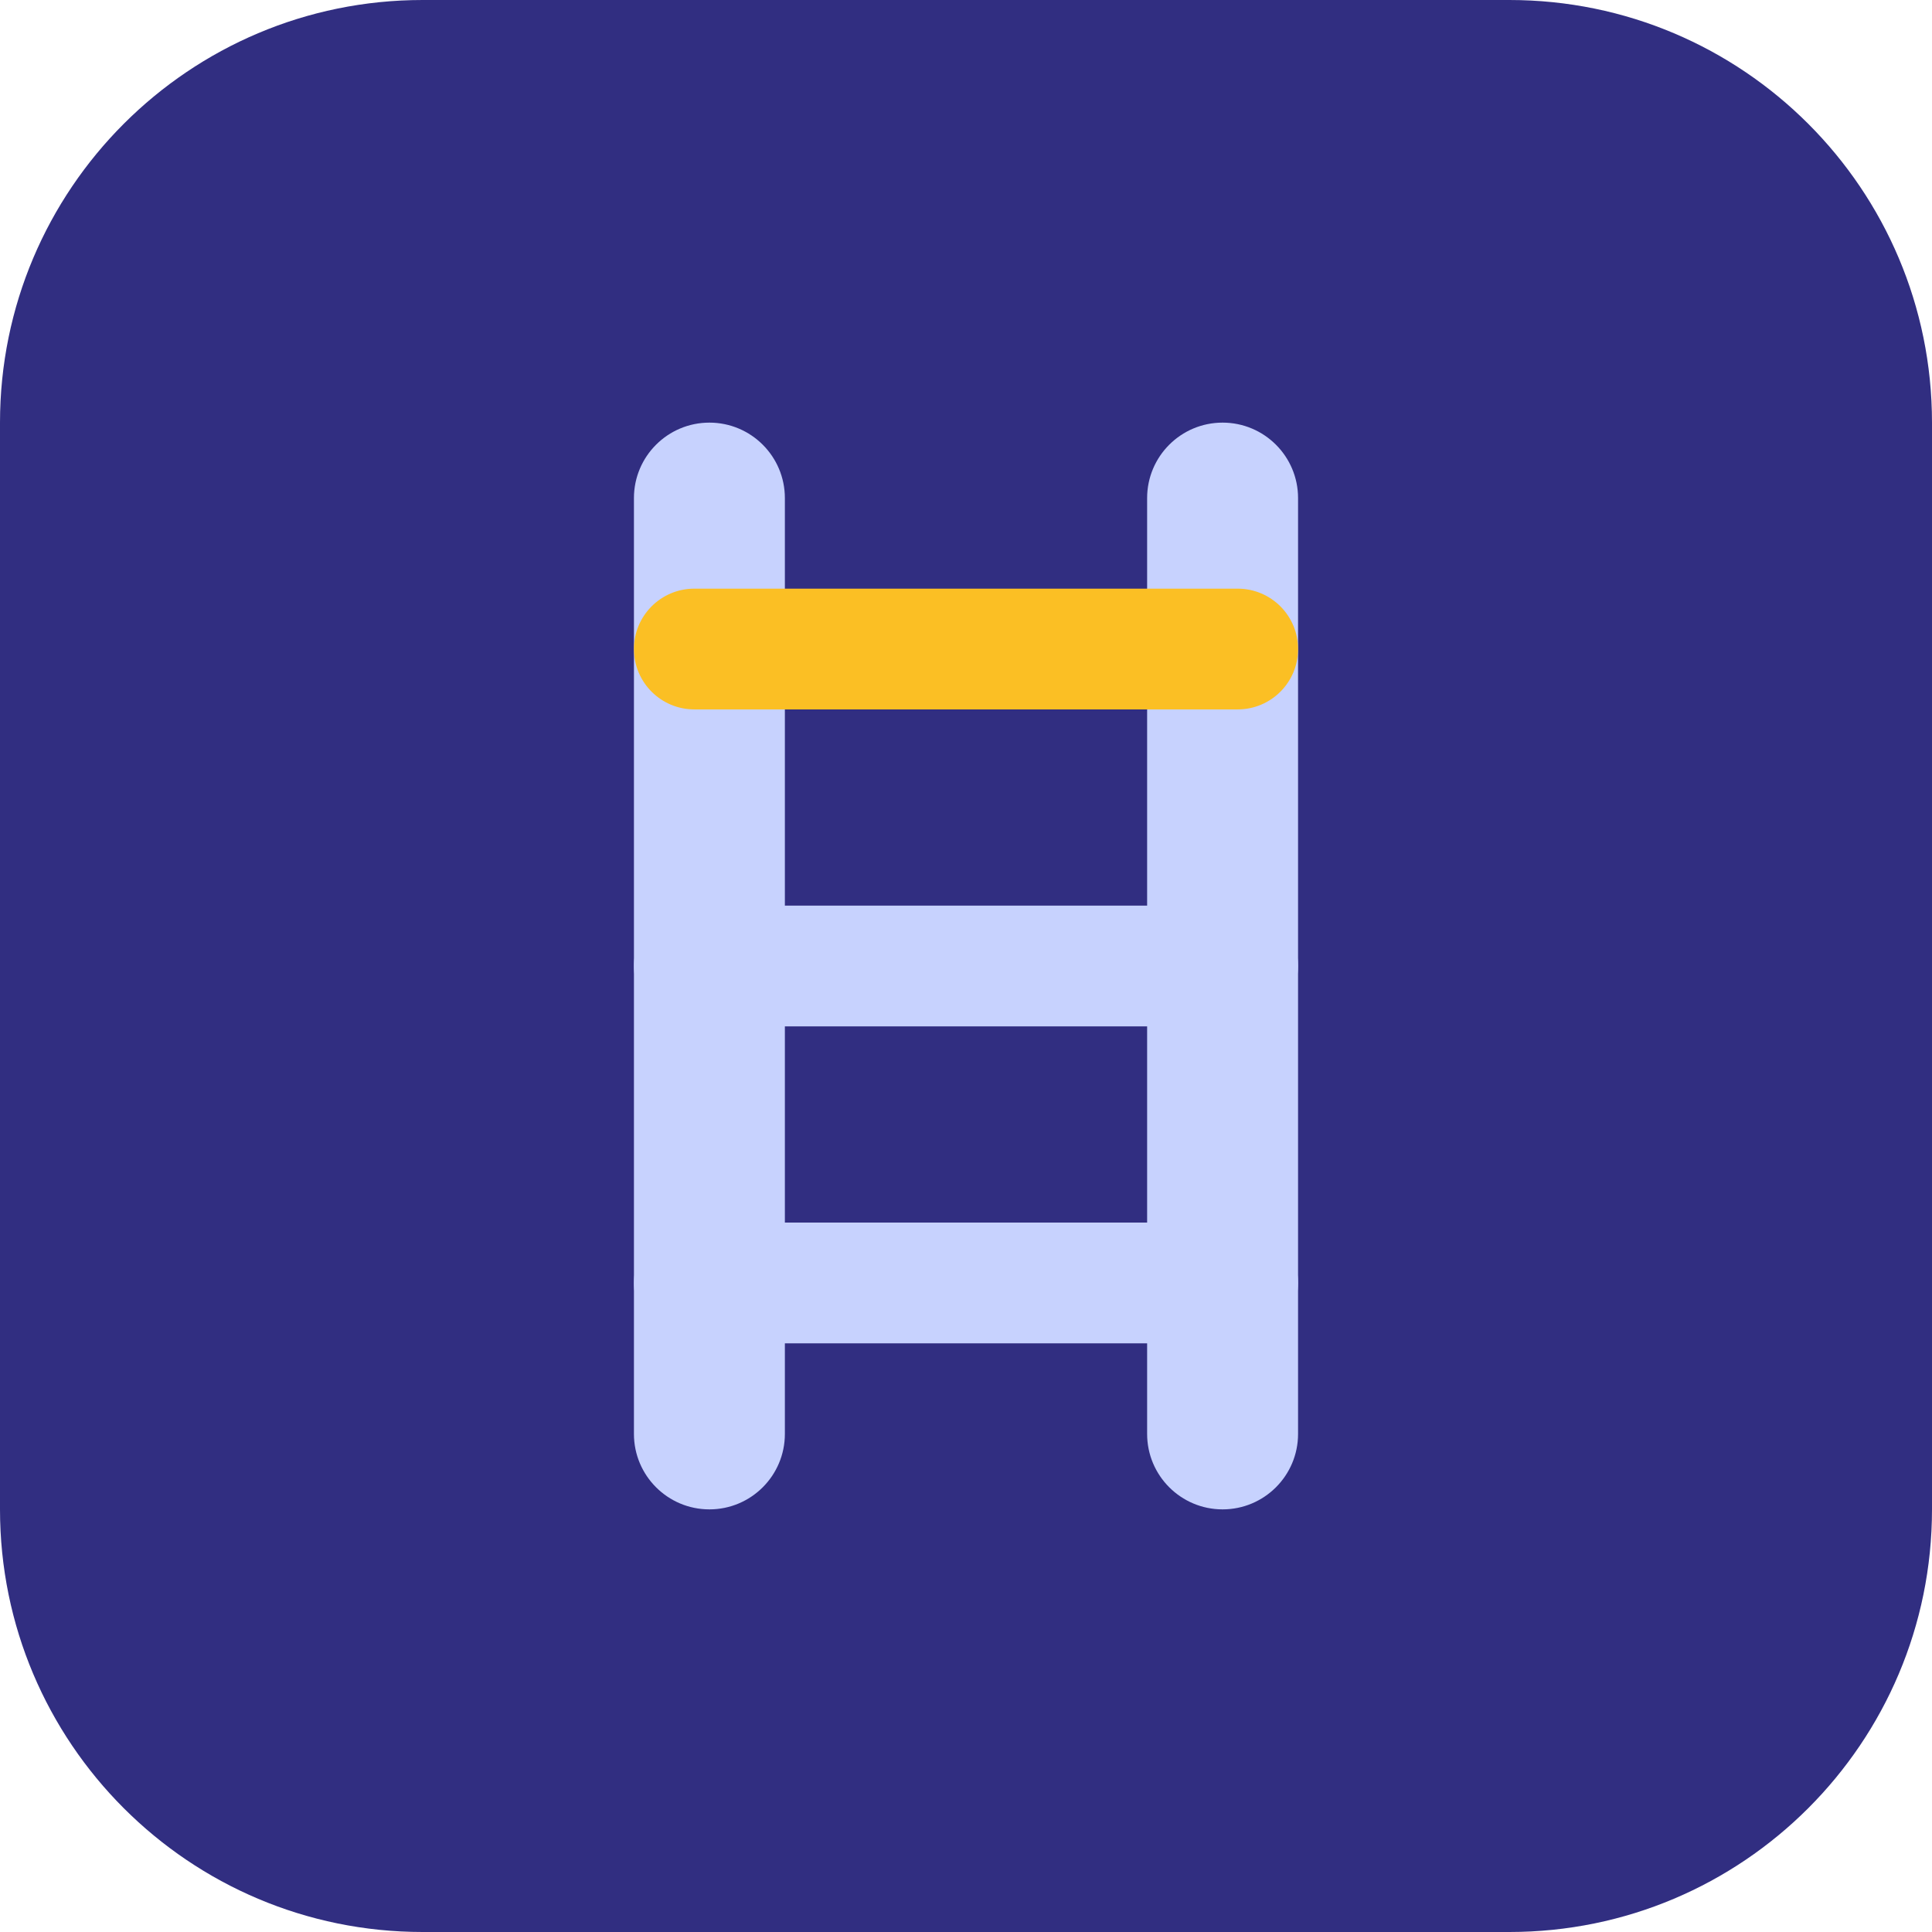
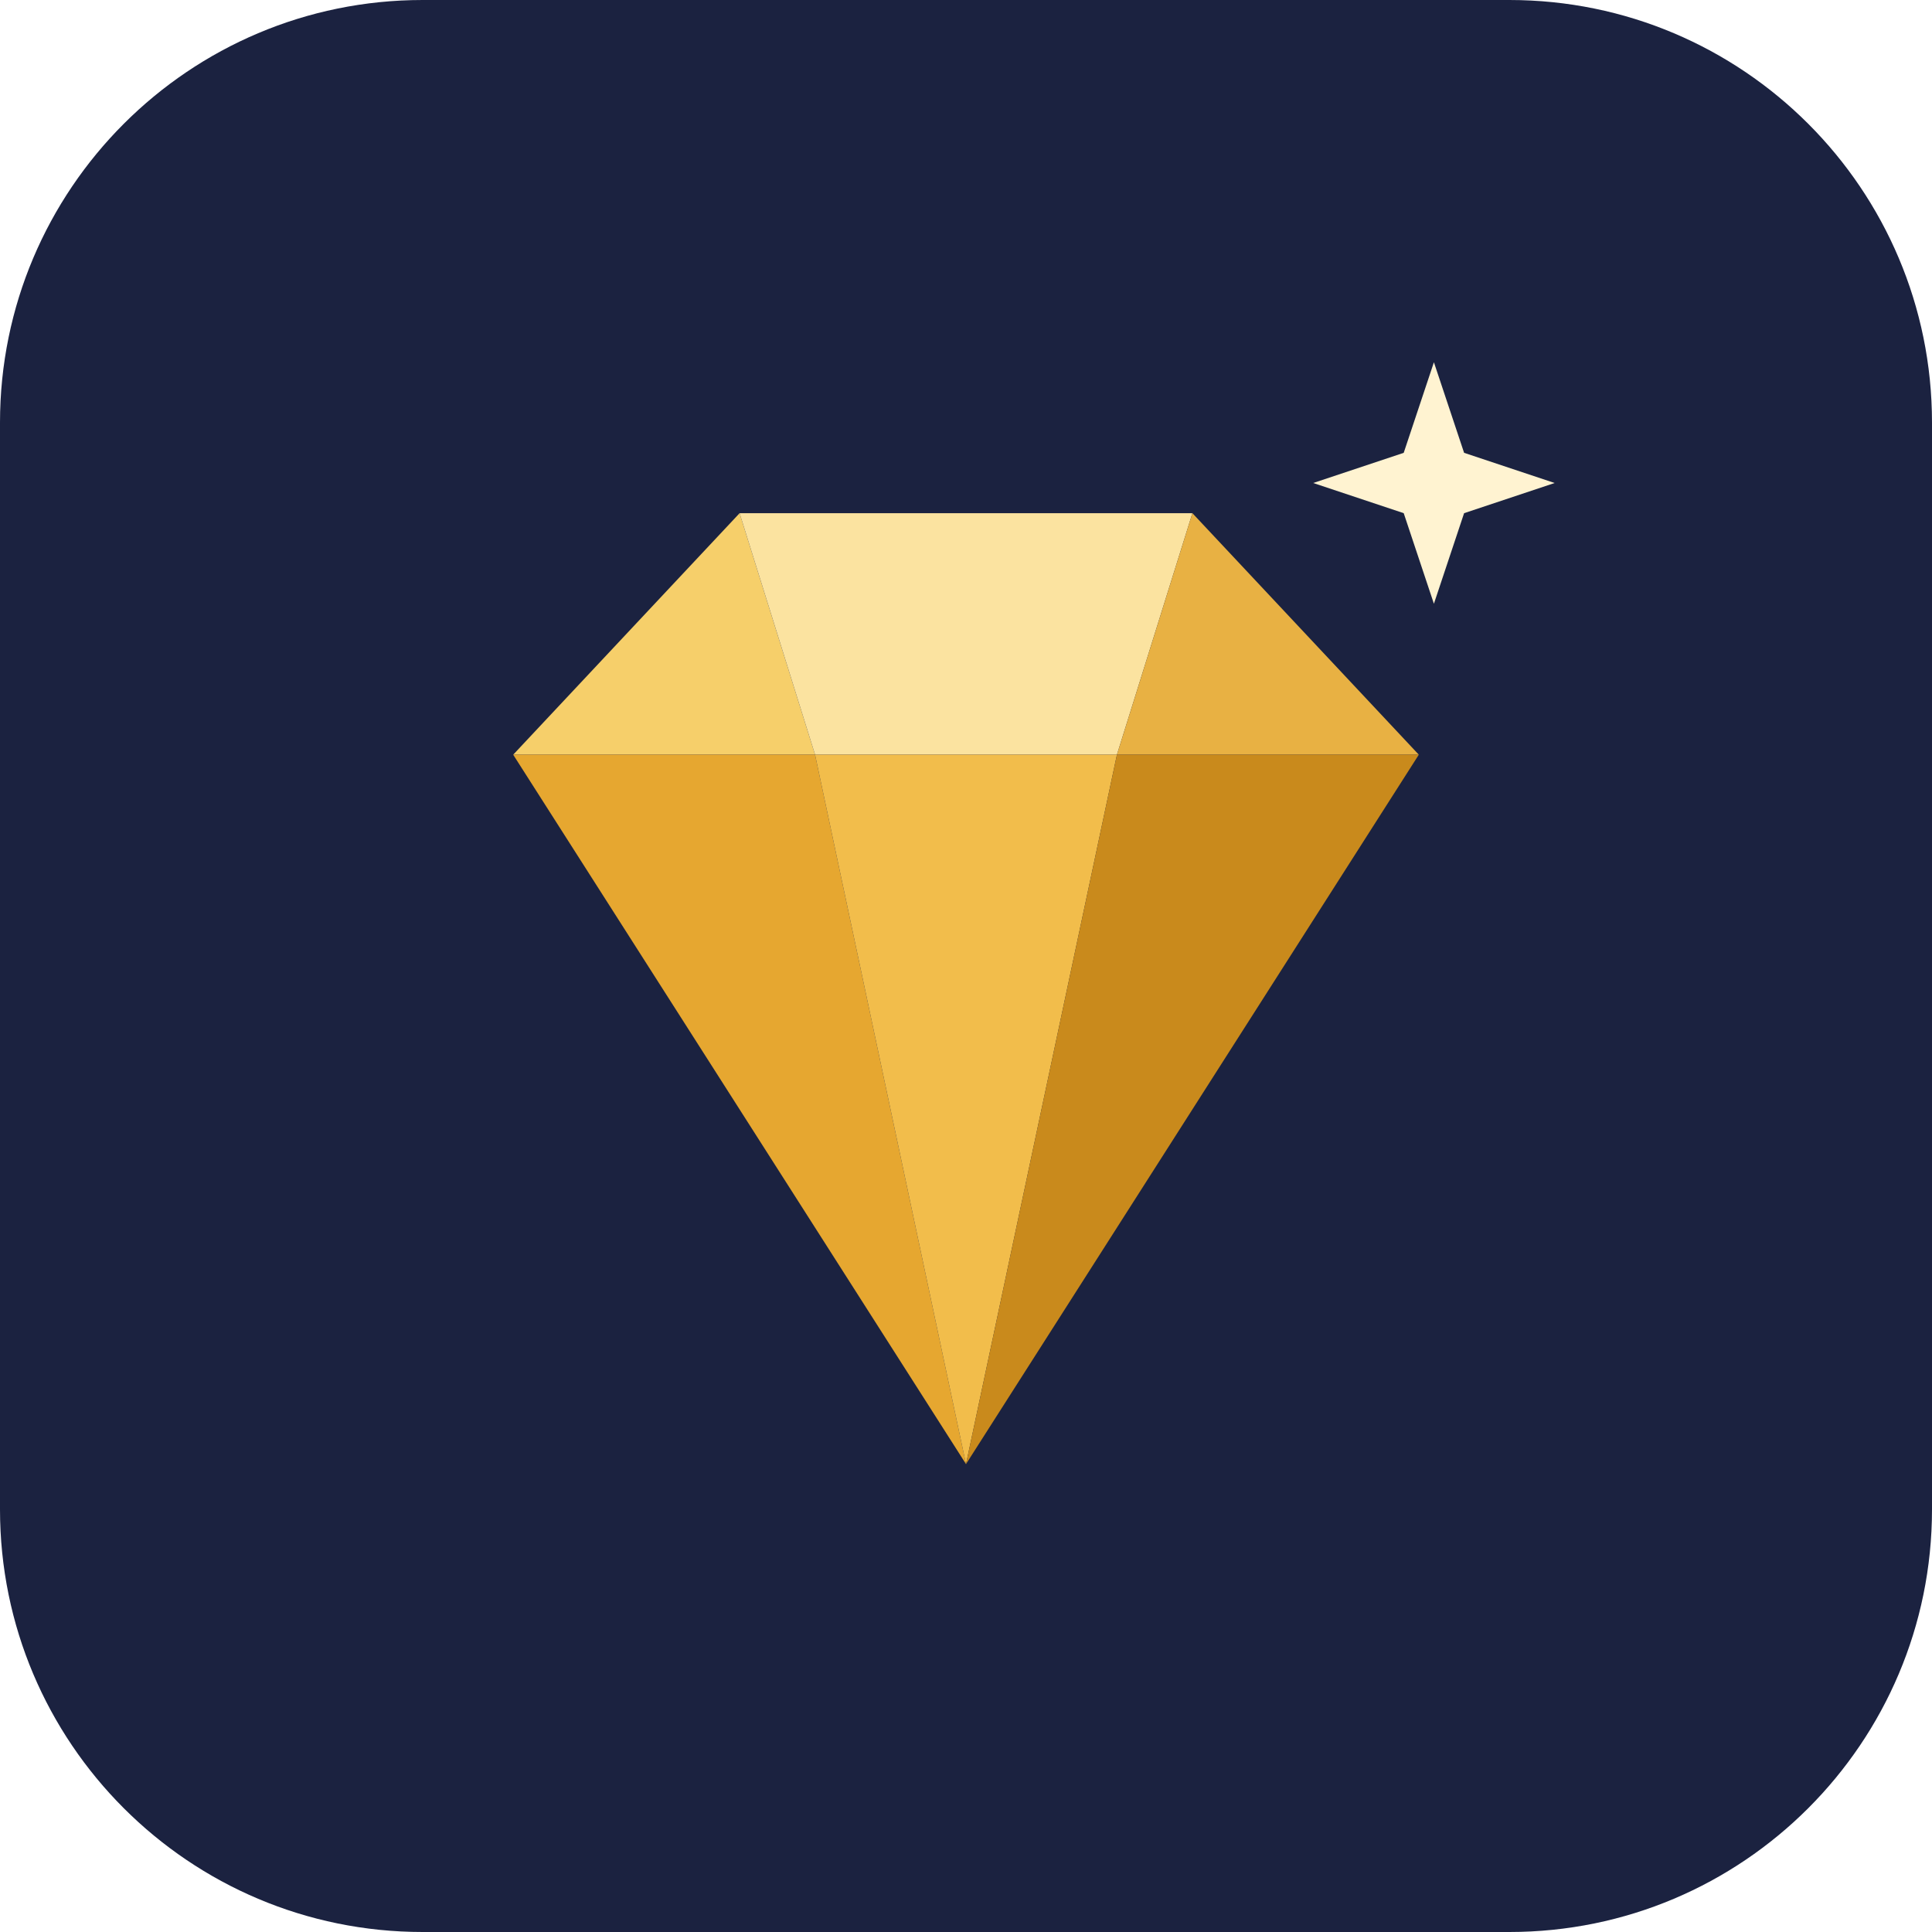
<svg xmlns="http://www.w3.org/2000/svg" viewBox="0 0 512 512">
-   <rect width="512" height="512" rx="112" fill="#312e81" />
-   <rect x="168" y="112" width="40" height="288" rx="20" fill="#c7d2fe" />
-   <rect x="304" y="112" width="40" height="288" rx="20" fill="#c7d2fe" />
-   <rect x="168" y="324" width="176" height="32" rx="16" fill="#c7d2fe" />
-   <rect x="168" y="240" width="176" height="32" rx="16" fill="#c7d2fe" />
-   <rect x="168" y="156" width="176" height="32" rx="16" fill="#fbbf24" />
+   <rect width="512" height="512" rx="112" fill="#1b2240" />
+   <polygon points="136,200 196,136 216,200" fill="#f6cf6a" />
+   <polygon points="196,136 316,136 296,200 216,200" fill="#fbe3a0" />
+   <polygon points="316,136 376,200 296,200" fill="#e8b143" />
+   <polygon points="136,200 216,200 256,388" fill="#e6a730" />
+   <polygon points="216,200 296,200 256,388" fill="#f2bd4b" />
+   <polygon points="296,200 376,200 256,388" fill="#c98a1c" />
+   <polygon points="380,96 388,120 412,128 388,136 380,160 372,136 348,128 372,120" fill="#fff3d1" />
</svg>
